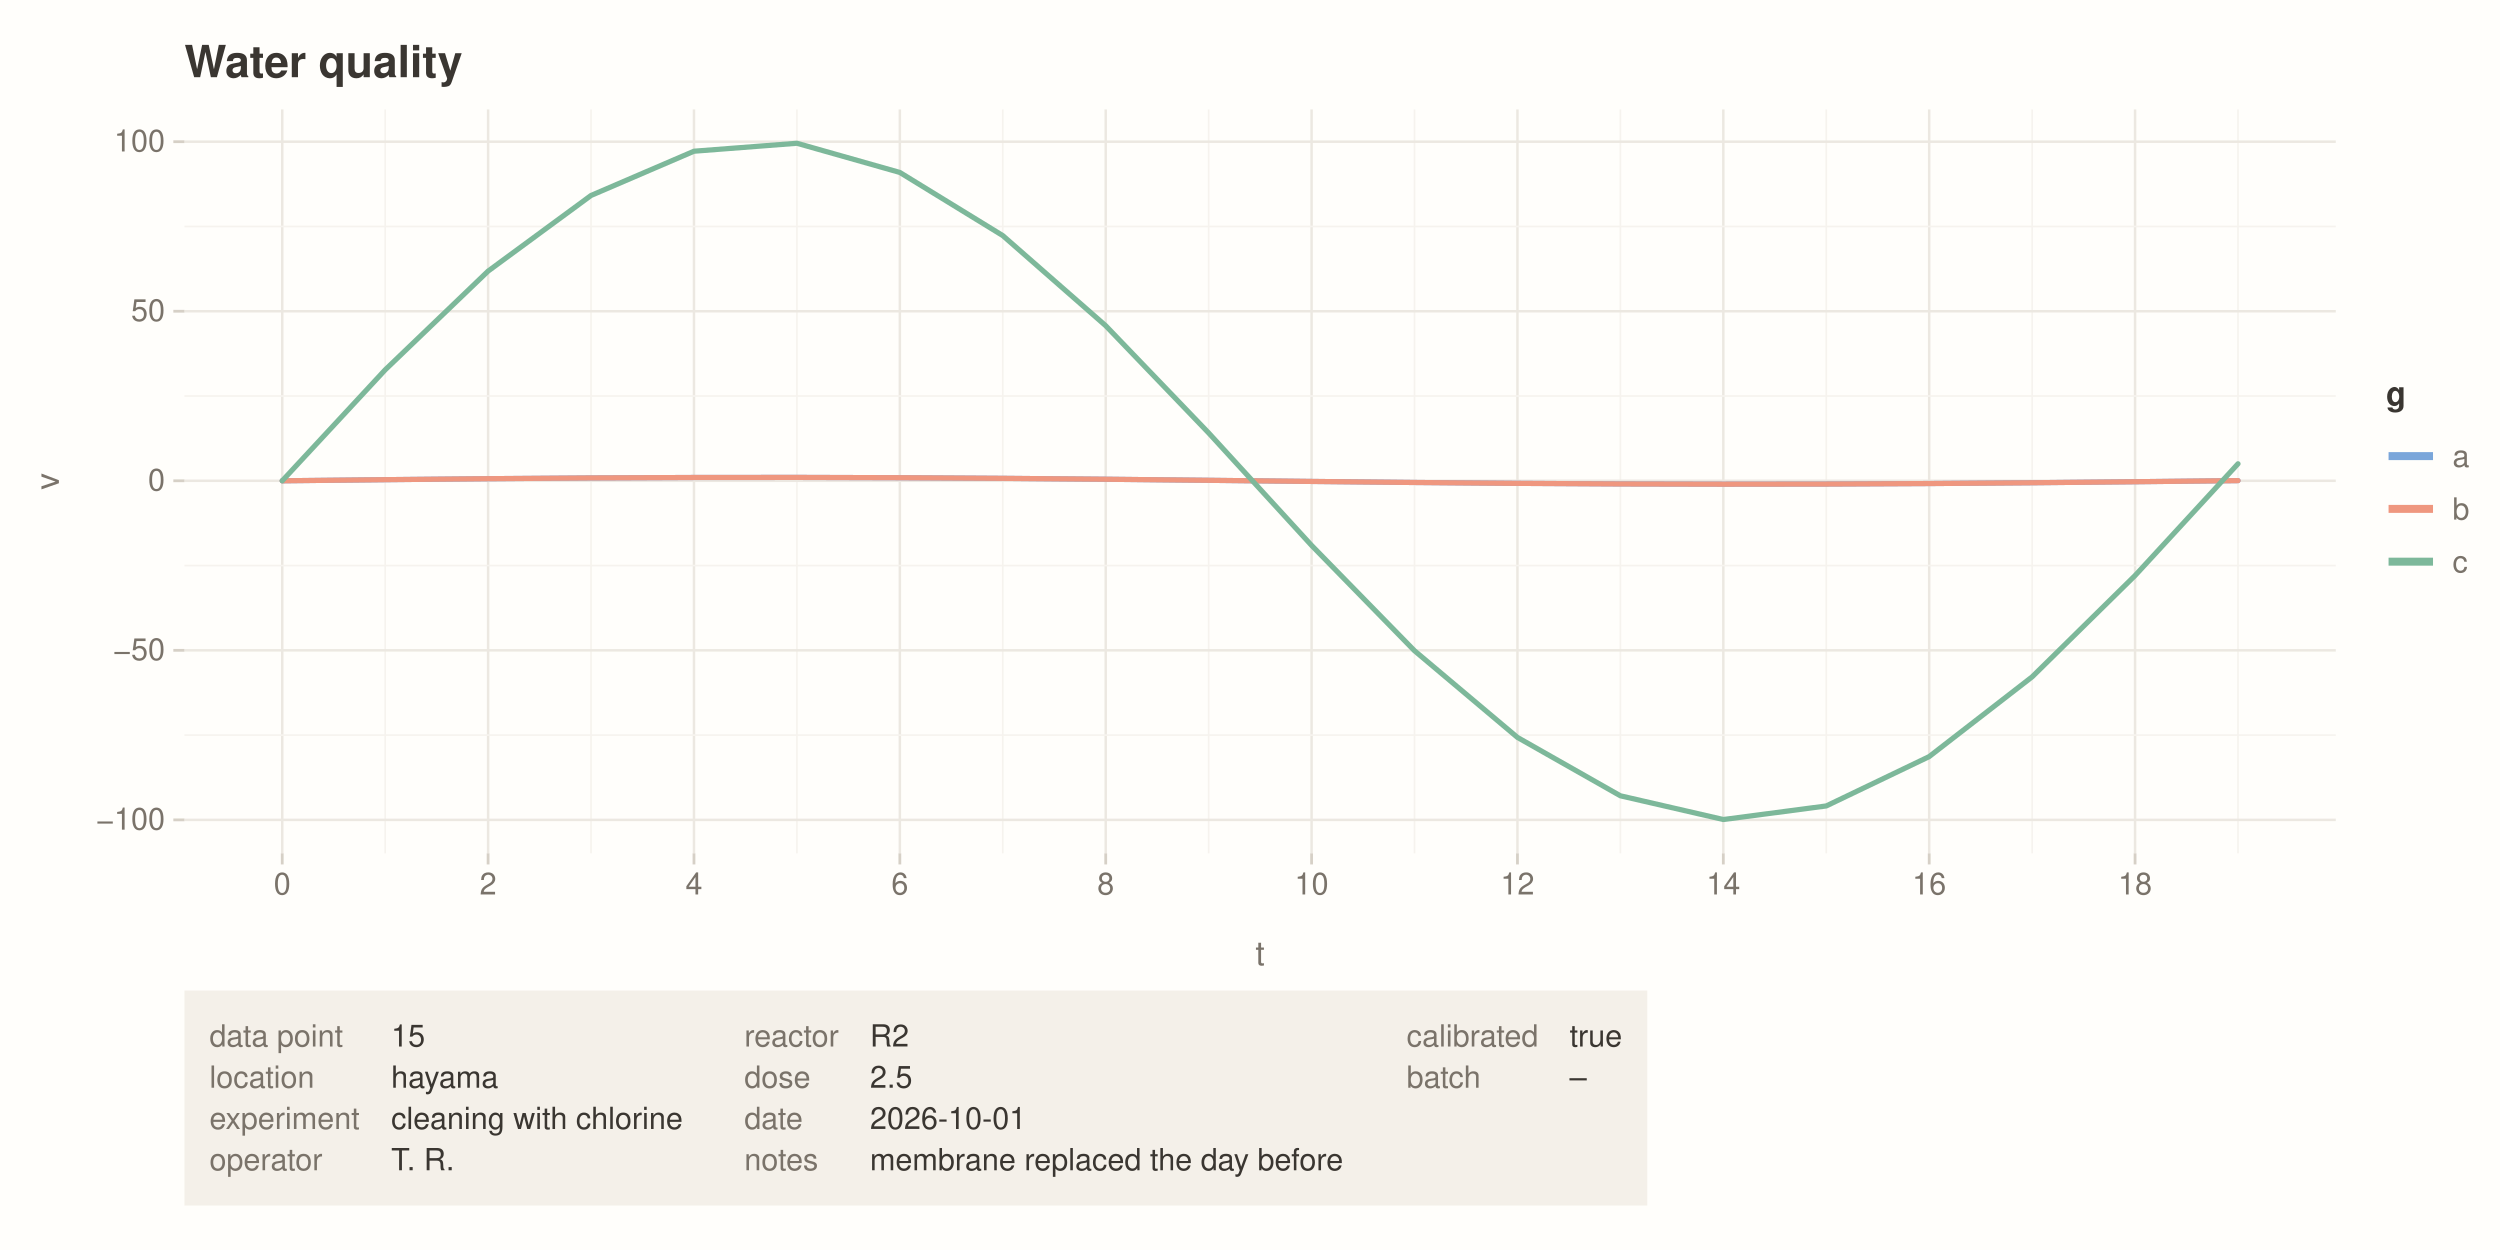
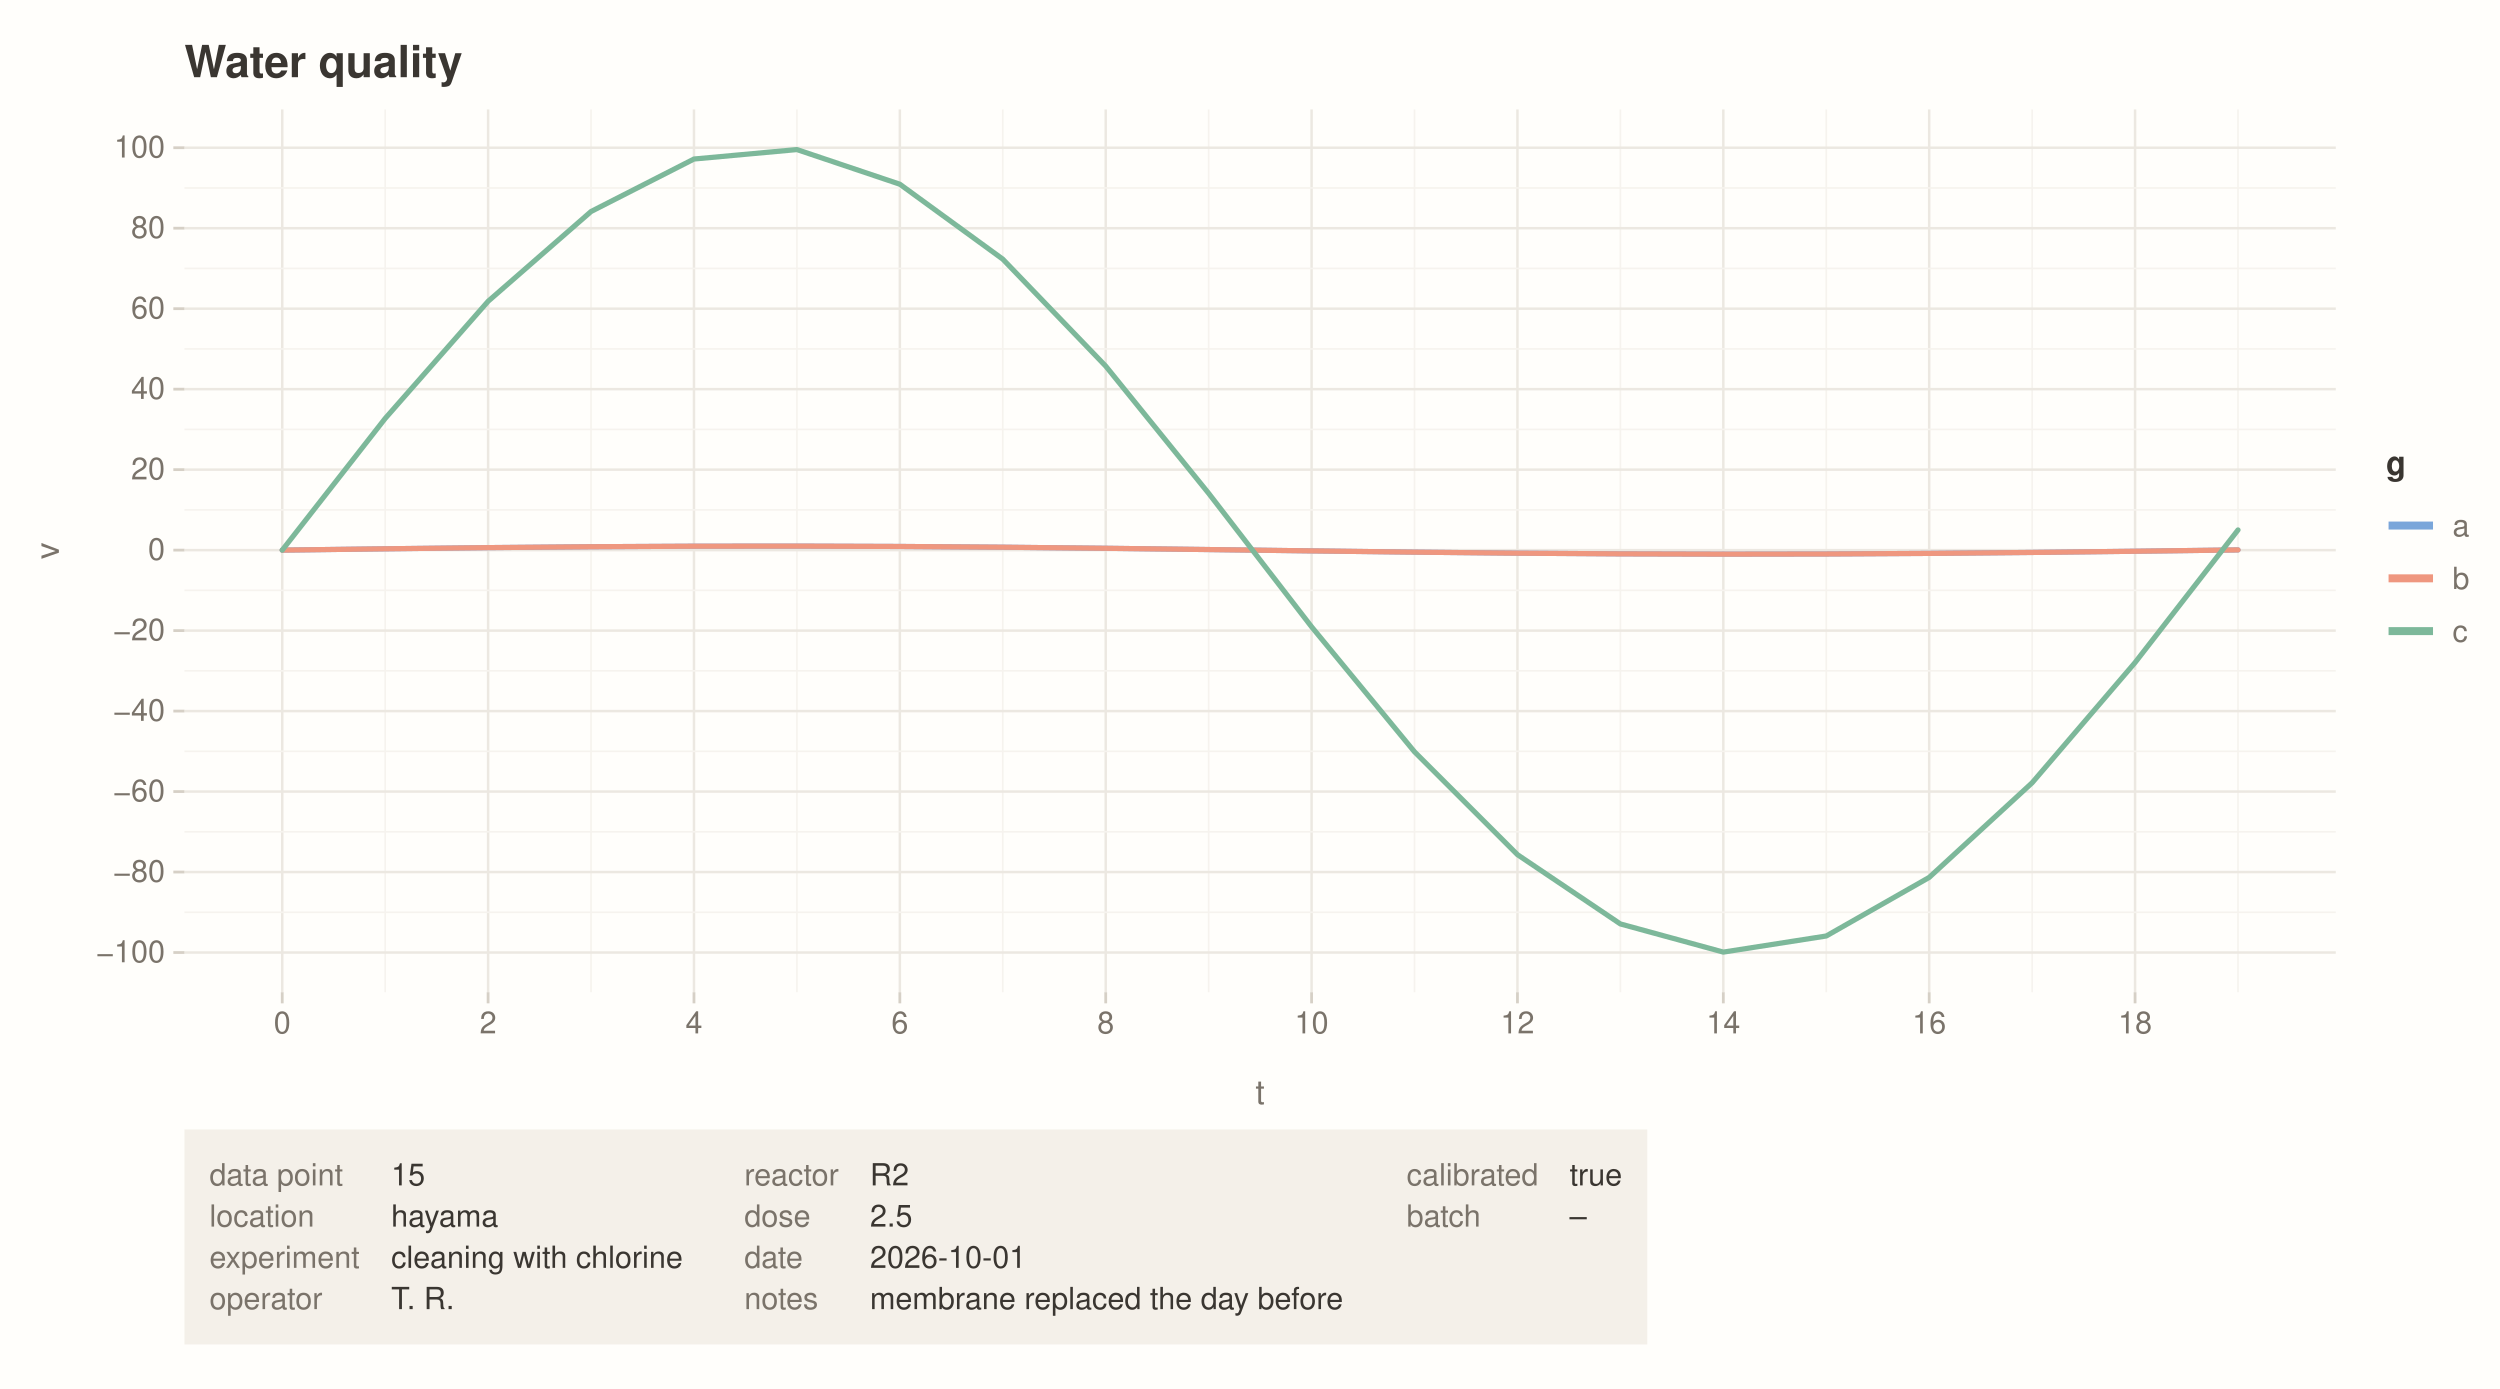
- <svg xmlns="http://www.w3.org/2000/svg" width="900" height="450" viewBox="0 0 900 450" font-family="Helvetica, Arial, 'Liberation Sans', sans-serif" font-size="12" style="color:#3A3631">
-   <rect width="900" height="450" fill="#FFFEFB" />
+ <svg xmlns="http://www.w3.org/2000/svg" width="900" height="500" viewBox="0 0 900 500" font-family="Helvetica, Arial, 'Liberation Sans', sans-serif" font-size="12" style="color:#3A3631">
+   <rect width="900" height="500" fill="#FFFEFB" />
  <text x="66.4" y="27.8" font-size="16" font-weight="bold" fill="#3A3631" text-anchor="start">Water quality</text>
-   <text x="453.642" y="347.4" text-anchor="middle" font-size="12" fill="#7A736A">t</text>
-   <text transform="translate(21.2,173.3) rotate(-90)" text-anchor="middle" font-size="12" fill="#7A736A">v</text>
-   <g class="pt-info" transform="translate(66.4,356.6)" font-size="11">
+   <text x="453.642" y="397.4" text-anchor="middle" font-size="12" fill="#7A736A">t</text>
+   <text transform="translate(21.2,198.3) rotate(-90)" text-anchor="middle" font-size="12" fill="#7A736A">v</text>
+   <g class="pt-info" transform="translate(66.4,406.6)" font-size="11">
    <rect width="526.618" height="77.4" fill="#F4F0E9" />
    <text x="9" y="20.138" fill="#7A736A" text-anchor="start">data point</text>
    <text x="74.406" y="20.138" fill="#3A3631" text-anchor="start">15</text>
    <text x="9" y="34.988" fill="#7A736A" text-anchor="start">location</text>
    <text x="74.406" y="34.988" fill="#3A3631" text-anchor="start">hayama</text>
    <text x="9" y="49.838" fill="#7A736A" text-anchor="start">experiment</text>
    <text x="74.406" y="49.838" fill="#3A3631" text-anchor="start">cleaning with chlorine</text>
    <text x="9" y="64.688" fill="#7A736A" text-anchor="start">operator</text>
    <text x="74.406" y="64.688" fill="#3A3631" text-anchor="start">T. R.</text>
    <text x="201.555" y="20.138" fill="#7A736A" text-anchor="start">reactor</text>
    <text x="246.787" y="20.138" fill="#3A3631" text-anchor="start">R2</text>
    <text x="201.555" y="34.988" fill="#7A736A" text-anchor="start">dose</text>
    <text x="246.787" y="34.988" fill="#3A3631" text-anchor="start">2.5</text>
    <text x="201.555" y="49.838" fill="#7A736A" text-anchor="start">date</text>
    <text x="246.787" y="49.838" fill="#3A3631" text-anchor="start">2026-10-01</text>
    <text x="201.555" y="64.688" fill="#7A736A" text-anchor="start">notes</text>
    <text x="246.787" y="64.688" fill="#3A3631" text-anchor="start">membrane replaced the day before</text>
    <text x="439.98" y="20.138" fill="#7A736A" text-anchor="start">calibrated</text>
    <text x="498.665" y="20.138" fill="#3A3631" text-anchor="start">true</text>
    <text x="439.98" y="34.988" fill="#7A736A" text-anchor="start">batch</text>
    <text x="498.665" y="34.988" fill="#3A3631" text-anchor="start">–</text>
  </g>
  <g class="pt-panels">
    <g class="pt-panel" data-panel="0" transform="translate(31.4,39.4)" fill="currentColor" text-anchor="middle">
      <g aria-label="x-grid" aria-hidden="true" stroke="#F6F3EE" stroke-width="0.6">
-         <line x1="107.26" x2="107.26" y1="0" y2="267.8" />
-         <line x1="181.374" x2="181.374" y1="0" y2="267.8" />
-         <line x1="255.487" x2="255.487" y1="0" y2="267.8" />
-         <line x1="329.6" x2="329.6" y1="0" y2="267.8" />
-         <line x1="403.714" x2="403.714" y1="0" y2="267.8" />
-         <line x1="477.827" x2="477.827" y1="0" y2="267.8" />
-         <line x1="551.94" x2="551.94" y1="0" y2="267.8" />
-         <line x1="626.054" x2="626.054" y1="0" y2="267.8" />
-         <line x1="700.167" x2="700.167" y1="0" y2="267.8" />
-         <line x1="774.28" x2="774.28" y1="0" y2="267.8" />
+         <line x1="107.26" x2="107.26" y1="0" y2="317.8" />
+         <line x1="181.374" x2="181.374" y1="0" y2="317.8" />
+         <line x1="255.487" x2="255.487" y1="0" y2="317.8" />
+         <line x1="329.6" x2="329.6" y1="0" y2="317.8" />
+         <line x1="403.714" x2="403.714" y1="0" y2="317.8" />
+         <line x1="477.827" x2="477.827" y1="0" y2="317.8" />
+         <line x1="551.94" x2="551.94" y1="0" y2="317.8" />
+         <line x1="626.054" x2="626.054" y1="0" y2="317.8" />
+         <line x1="700.167" x2="700.167" y1="0" y2="317.8" />
+         <line x1="774.28" x2="774.28" y1="0" y2="317.8" />
      </g>
      <g aria-label="x-grid" aria-hidden="true" stroke="#ECE8E1" stroke-width="0.9">
-         <line x1="70.204" x2="70.204" y1="0" y2="267.8" />
-         <line x1="144.317" x2="144.317" y1="0" y2="267.8" />
-         <line x1="218.43" x2="218.43" y1="0" y2="267.8" />
-         <line x1="292.544" x2="292.544" y1="0" y2="267.8" />
-         <line x1="366.657" x2="366.657" y1="0" y2="267.8" />
-         <line x1="440.77" x2="440.77" y1="0" y2="267.8" />
-         <line x1="514.884" x2="514.884" y1="0" y2="267.8" />
-         <line x1="588.997" x2="588.997" y1="0" y2="267.8" />
-         <line x1="663.11" x2="663.11" y1="0" y2="267.8" />
-         <line x1="737.224" x2="737.224" y1="0" y2="267.8" />
+         <line x1="70.204" x2="70.204" y1="0" y2="317.8" />
+         <line x1="144.317" x2="144.317" y1="0" y2="317.8" />
+         <line x1="218.43" x2="218.43" y1="0" y2="317.8" />
+         <line x1="292.544" x2="292.544" y1="0" y2="317.8" />
+         <line x1="366.657" x2="366.657" y1="0" y2="317.8" />
+         <line x1="440.77" x2="440.77" y1="0" y2="317.8" />
+         <line x1="514.884" x2="514.884" y1="0" y2="317.8" />
+         <line x1="588.997" x2="588.997" y1="0" y2="317.8" />
+         <line x1="663.11" x2="663.11" y1="0" y2="317.8" />
+         <line x1="737.224" x2="737.224" y1="0" y2="317.8" />
      </g>
      <g aria-label="y-grid" aria-hidden="true" stroke="#F6F3EE" stroke-width="0.6">
-         <line x1="35" x2="809.484" y1="225.237" y2="225.237" />
-         <line x1="35" x2="809.484" y1="164.201" y2="164.201" />
-         <line x1="35" x2="809.484" y1="103.166" y2="103.166" />
-         <line x1="35" x2="809.484" y1="42.13" y2="42.13" />
+         <line x1="35" x2="809.484" y1="289.02" y2="289.02" />
+         <line x1="35" x2="809.484" y1="260.047" y2="260.047" />
+         <line x1="35" x2="809.484" y1="231.075" y2="231.075" />
+         <line x1="35" x2="809.484" y1="202.102" y2="202.102" />
+         <line x1="35" x2="809.484" y1="173.129" y2="173.129" />
+         <line x1="35" x2="809.484" y1="144.157" y2="144.157" />
+         <line x1="35" x2="809.484" y1="115.184" y2="115.184" />
+         <line x1="35" x2="809.484" y1="86.212" y2="86.212" />
+         <line x1="35" x2="809.484" y1="57.239" y2="57.239" />
+         <line x1="35" x2="809.484" y1="28.267" y2="28.267" />
      </g>
      <g aria-label="y-grid" aria-hidden="true" stroke="#ECE8E1" stroke-width="0.9">
-         <line x1="35" x2="809.484" y1="255.755" y2="255.755" />
-         <line x1="35" x2="809.484" y1="194.719" y2="194.719" />
-         <line x1="35" x2="809.484" y1="133.684" y2="133.684" />
-         <line x1="35" x2="809.484" y1="72.648" y2="72.648" />
-         <line x1="35" x2="809.484" y1="11.612" y2="11.612" />
+         <line x1="35" x2="809.484" y1="303.506" y2="303.506" />
+         <line x1="35" x2="809.484" y1="274.533" y2="274.533" />
+         <line x1="35" x2="809.484" y1="245.561" y2="245.561" />
+         <line x1="35" x2="809.484" y1="216.588" y2="216.588" />
+         <line x1="35" x2="809.484" y1="187.616" y2="187.616" />
+         <line x1="35" x2="809.484" y1="158.643" y2="158.643" />
+         <line x1="35" x2="809.484" y1="129.671" y2="129.671" />
+         <line x1="35" x2="809.484" y1="100.698" y2="100.698" />
+         <line x1="35" x2="809.484" y1="71.725" y2="71.725" />
+         <line x1="35" x2="809.484" y1="42.753" y2="42.753" />
+         <line x1="35" x2="809.484" y1="13.78" y2="13.78" />
      </g>
      <clipPath id="plot-clip-67">
-         <rect x="35" y="0" width="774.484" height="267.8" />
+         <rect x="35" y="0" width="774.484" height="317.8" />
      </clipPath>
      <g aria-label="line" clip-path="url(#plot-clip-67)">
        <g fill="none" stroke-width="1.875" stroke-linejoin="round" stroke-linecap="round">
-           <path stroke="#7AA6DA" d="M70.204,133.684L107.26,133.284L144.317,132.929L181.374,132.656L218.43,132.497L255.487,132.468L292.544,132.574L329.6,132.801L366.657,133.125L403.714,133.511L440.77,133.916L477.827,134.295L514.884,134.607L551.94,134.818L588.997,134.903L626.054,134.854L663.11,134.676L700.167,134.389L737.224,134.025L774.28,133.622" />
-           <path stroke="#EF977F" d="M70.204,133.684L107.26,133.284L144.317,132.929L181.374,132.656L218.43,132.497L255.487,132.468L292.544,132.574L329.6,132.801L366.657,133.125L403.714,133.511L440.77,133.916L477.827,134.295L514.884,134.607L551.94,134.818L588.997,134.903L626.054,134.854L663.11,134.676L700.167,134.389L737.224,134.025L774.28,133.622" />
-           <path stroke="#7DB89A" d="M70.204,133.684L107.26,93.742L144.317,58.198L181.374,30.964L218.43,15.038L255.487,12.173L292.544,22.684L329.6,45.415L366.657,77.864L403.714,116.457L440.77,156.946L477.827,194.875L514.884,226.067L551.94,247.09L588.997,255.627L626.054,250.741L663.11,232.968L700.167,204.265L737.224,167.792L774.28,127.564" />
+           <path stroke="#7AA6DA" d="M70.204,158.643L107.26,158.169L144.317,157.747L181.374,157.424L218.43,157.235L255.487,157.201L292.544,157.326L329.6,157.596L366.657,157.981L403.714,158.439L440.77,158.919L477.827,159.369L514.884,159.739L551.94,159.989L588.997,160.09L626.054,160.032L663.11,159.821L700.167,159.481L737.224,159.048L774.28,158.57" />
+           <path stroke="#EF977F" d="M70.204,158.643L107.26,158.169L144.317,157.747L181.374,157.424L218.43,157.235L255.487,157.201L292.544,157.326L329.6,157.596L366.657,157.981L403.714,158.439L440.77,158.919L477.827,159.369L514.884,159.739L551.94,159.989L588.997,160.09L626.054,160.032L663.11,159.821L700.167,159.481L737.224,159.048L774.28,158.57" />
+           <path stroke="#7DB89A" d="M70.204,158.643L107.26,111.245L144.317,69.064L181.374,36.745L218.43,17.845L255.487,14.445L292.544,26.92L329.6,53.895L366.657,92.401L403.714,138.2L440.77,186.249L477.827,231.259L514.884,268.276L551.94,293.223L588.997,303.355L626.054,297.556L663.11,276.464L700.167,242.402L737.224,199.12L774.28,151.382" />
        </g>
      </g>
      <g aria-label="x-axis tick" aria-hidden="true" fill="none" stroke="#D6D0C6">
-         <path transform="translate(70.20382,267.8)" d="M0,0L0,4" />
-         <path transform="translate(144.3171,267.8)" d="M0,0L0,4" />
-         <path transform="translate(218.4304,267.8)" d="M0,0L0,4" />
-         <path transform="translate(292.5437,267.8)" d="M0,0L0,4" />
-         <path transform="translate(366.657,267.8)" d="M0,0L0,4" />
-         <path transform="translate(440.7703,267.8)" d="M0,0L0,4" />
-         <path transform="translate(514.8836,267.8)" d="M0,0L0,4" />
-         <path transform="translate(588.9969,267.8)" d="M0,0L0,4" />
-         <path transform="translate(663.1102,267.8)" d="M0,0L0,4" />
-         <path transform="translate(737.2235,267.8)" d="M0,0L0,4" />
+         <path transform="translate(70.20382,317.8)" d="M0,0L0,4" />
+         <path transform="translate(144.3171,317.8)" d="M0,0L0,4" />
+         <path transform="translate(218.4304,317.8)" d="M0,0L0,4" />
+         <path transform="translate(292.5437,317.8)" d="M0,0L0,4" />
+         <path transform="translate(366.657,317.8)" d="M0,0L0,4" />
+         <path transform="translate(440.7703,317.8)" d="M0,0L0,4" />
+         <path transform="translate(514.8836,317.8)" d="M0,0L0,4" />
+         <path transform="translate(588.9969,317.8)" d="M0,0L0,4" />
+         <path transform="translate(663.1102,317.8)" d="M0,0L0,4" />
+         <path transform="translate(737.2235,317.8)" d="M0,0L0,4" />
      </g>
      <g aria-label="x-axis tick label" fill="#7A736A" font-size="11" font-variant="tabular-nums" transform="translate(0,7)">
-         <text y="0.71em" transform="translate(70.20382,267.8)">0</text>
-         <text y="0.71em" transform="translate(144.3171,267.8)">2</text>
-         <text y="0.71em" transform="translate(218.4304,267.8)">4</text>
-         <text y="0.71em" transform="translate(292.5437,267.8)">6</text>
-         <text y="0.71em" transform="translate(366.657,267.8)">8</text>
-         <text y="0.71em" transform="translate(440.7703,267.8)">10</text>
-         <text y="0.71em" transform="translate(514.8836,267.8)">12</text>
-         <text y="0.71em" transform="translate(588.9969,267.8)">14</text>
-         <text y="0.71em" transform="translate(663.1102,267.8)">16</text>
-         <text y="0.71em" transform="translate(737.2235,267.8)">18</text>
+         <text y="0.71em" transform="translate(70.20382,317.8)">0</text>
+         <text y="0.71em" transform="translate(144.3171,317.8)">2</text>
+         <text y="0.71em" transform="translate(218.4304,317.8)">4</text>
+         <text y="0.71em" transform="translate(292.5437,317.8)">6</text>
+         <text y="0.71em" transform="translate(366.657,317.8)">8</text>
+         <text y="0.71em" transform="translate(440.7703,317.8)">10</text>
+         <text y="0.71em" transform="translate(514.8836,317.8)">12</text>
+         <text y="0.71em" transform="translate(588.9969,317.8)">14</text>
+         <text y="0.71em" transform="translate(663.1102,317.8)">16</text>
+         <text y="0.71em" transform="translate(737.2235,317.8)">18</text>
      </g>
      <g aria-label="y-axis tick" aria-hidden="true" fill="none" stroke="#D6D0C6">
-         <path transform="translate(35,255.7548)" d="M0,0L-4,0" />
-         <path transform="translate(35,194.7192)" d="M0,0L-4,0" />
-         <path transform="translate(35,133.6835)" d="M0,0L-4,0" />
-         <path transform="translate(35,72.64784)" d="M0,0L-4,0" />
-         <path transform="translate(35,11.61218)" d="M0,0L-4,0" />
+         <path transform="translate(35,303.5059)" d="M0,0L-4,0" />
+         <path transform="translate(35,274.5334)" d="M0,0L-4,0" />
+         <path transform="translate(35,245.5608)" d="M0,0L-4,0" />
+         <path transform="translate(35,216.5882)" d="M0,0L-4,0" />
+         <path transform="translate(35,187.6157)" d="M0,0L-4,0" />
+         <path transform="translate(35,158.6431)" d="M0,0L-4,0" />
+         <path transform="translate(35,129.6705)" d="M0,0L-4,0" />
+         <path transform="translate(35,100.6979)" d="M0,0L-4,0" />
+         <path transform="translate(35,71.72538)" d="M0,0L-4,0" />
+         <path transform="translate(35,42.75281)" d="M0,0L-4,0" />
+         <path transform="translate(35,13.78024)" d="M0,0L-4,0" />
      </g>
      <g aria-label="y-axis tick label" fill="#7A736A" text-anchor="end" font-size="11" font-variant="tabular-nums" transform="translate(-7,0)">
-         <text y="0.32em" transform="translate(35,255.7548)">−100</text>
-         <text y="0.32em" transform="translate(35,194.7192)">−50</text>
-         <text y="0.32em" transform="translate(35,133.6835)">0</text>
-         <text y="0.32em" transform="translate(35,72.64784)">50</text>
-         <text y="0.32em" transform="translate(35,11.61218)">100</text>
+         <text y="0.32em" transform="translate(35,303.5059)">−100</text>
+         <text y="0.32em" transform="translate(35,274.5334)">−80</text>
+         <text y="0.32em" transform="translate(35,245.5608)">−60</text>
+         <text y="0.32em" transform="translate(35,216.5882)">−40</text>
+         <text y="0.32em" transform="translate(35,187.6157)">−20</text>
+         <text y="0.32em" transform="translate(35,158.6431)">0</text>
+         <text y="0.32em" transform="translate(35,129.6705)">20</text>
+         <text y="0.32em" transform="translate(35,100.6979)">40</text>
+         <text y="0.32em" transform="translate(35,71.72538)">60</text>
+         <text y="0.32em" transform="translate(35,42.75281)">80</text>
+         <text y="0.32em" transform="translate(35,13.78024)">100</text>
      </g>
    </g>
  </g>
-   <g class="pt-legend" font-size="11" transform="translate(858.884,134.9)">
+   <g class="pt-legend" font-size="11" transform="translate(858.884,159.9)">
    <text y="11" font-weight="bold" font-size="12" fill="#3A3631">g</text>
    <g class="pt-key" data-index="0" transform="translate(0,19.8)" opacity="1">
      <rect width="30.116" height="19" fill="transparent" />
      <line x1="1" x2="17" y1="9.5" y2="9.5" stroke="#7AA6DA" stroke-width="2.875" />
      <text x="24" y="9.5" dy="0.35em" fill="#7A736A">a</text>
    </g>
    <g class="pt-key" data-index="1" transform="translate(0,38.8)" opacity="1">
      <rect width="30.116" height="19" fill="transparent" />
      <line x1="1" x2="17" y1="9.5" y2="9.5" stroke="#EF977F" stroke-width="2.875" />
      <text x="24" y="9.5" dy="0.35em" fill="#7A736A">b</text>
    </g>
    <g class="pt-key" data-index="2" transform="translate(0,57.8)" opacity="1">
      <rect width="29.5" height="19" fill="transparent" />
      <line x1="1" x2="17" y1="9.5" y2="9.5" stroke="#7DB89A" stroke-width="2.875" />
      <text x="24" y="9.5" dy="0.35em" fill="#7A736A">c</text>
    </g>
  </g>
</svg>
